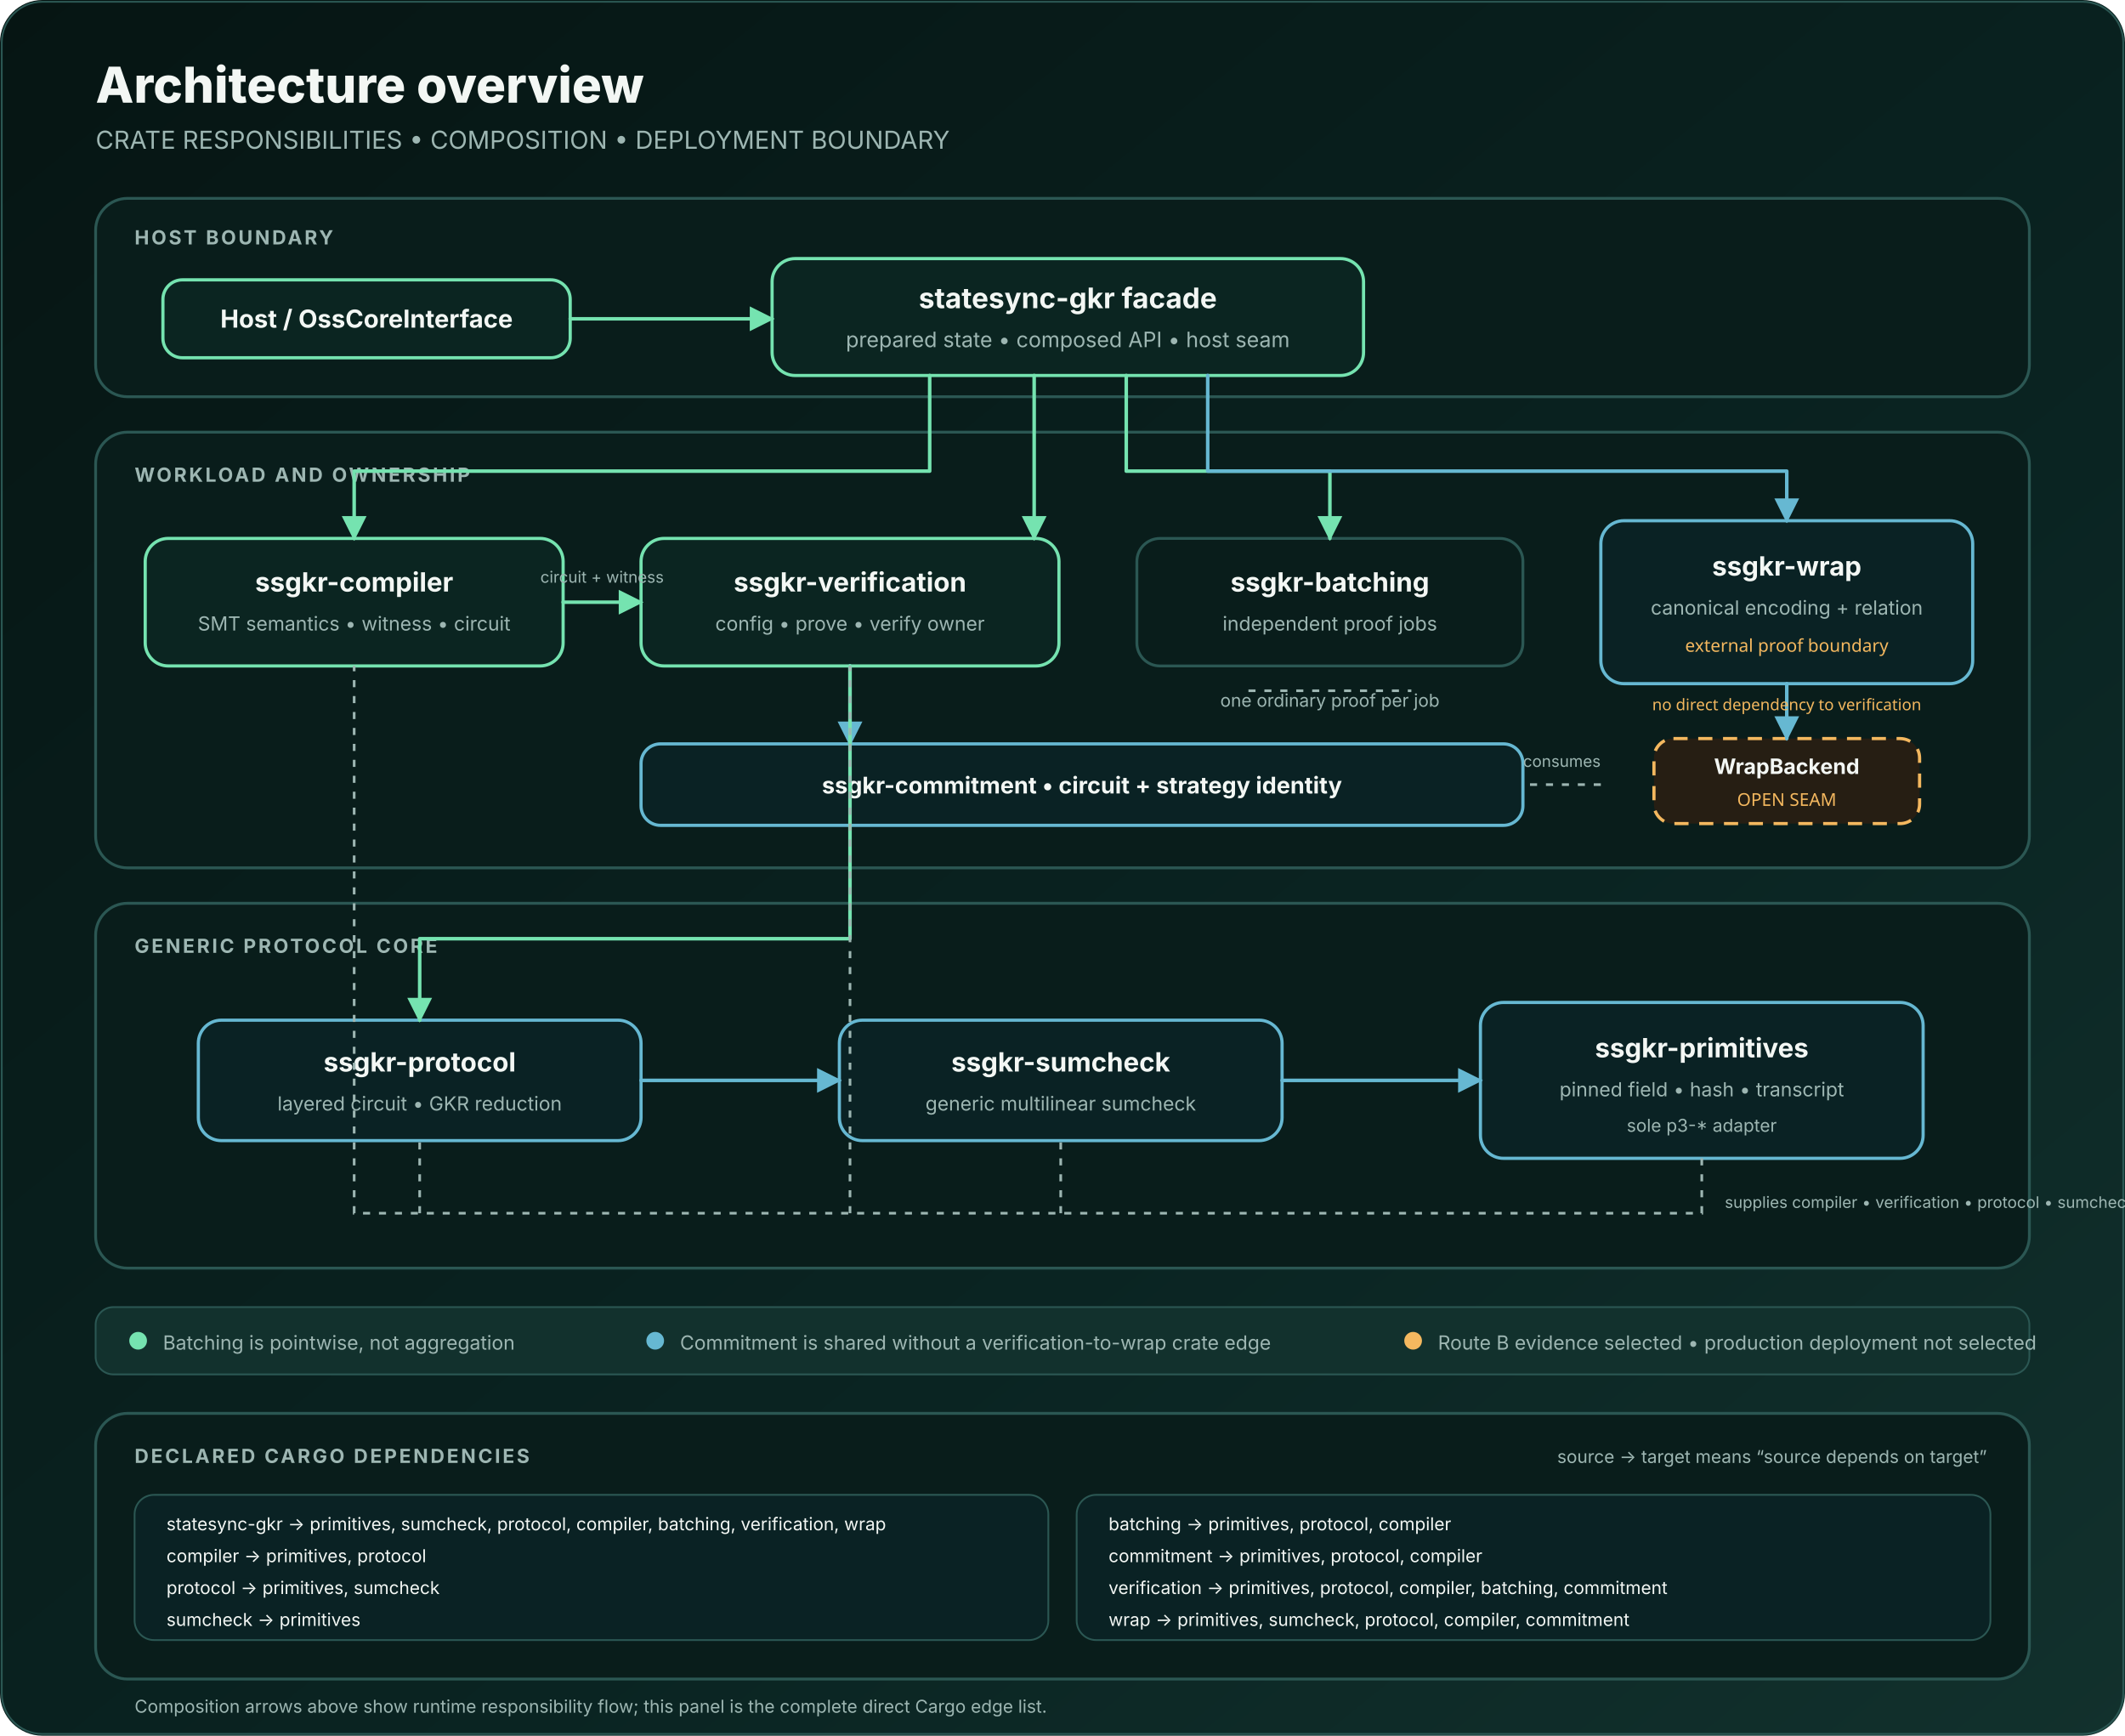
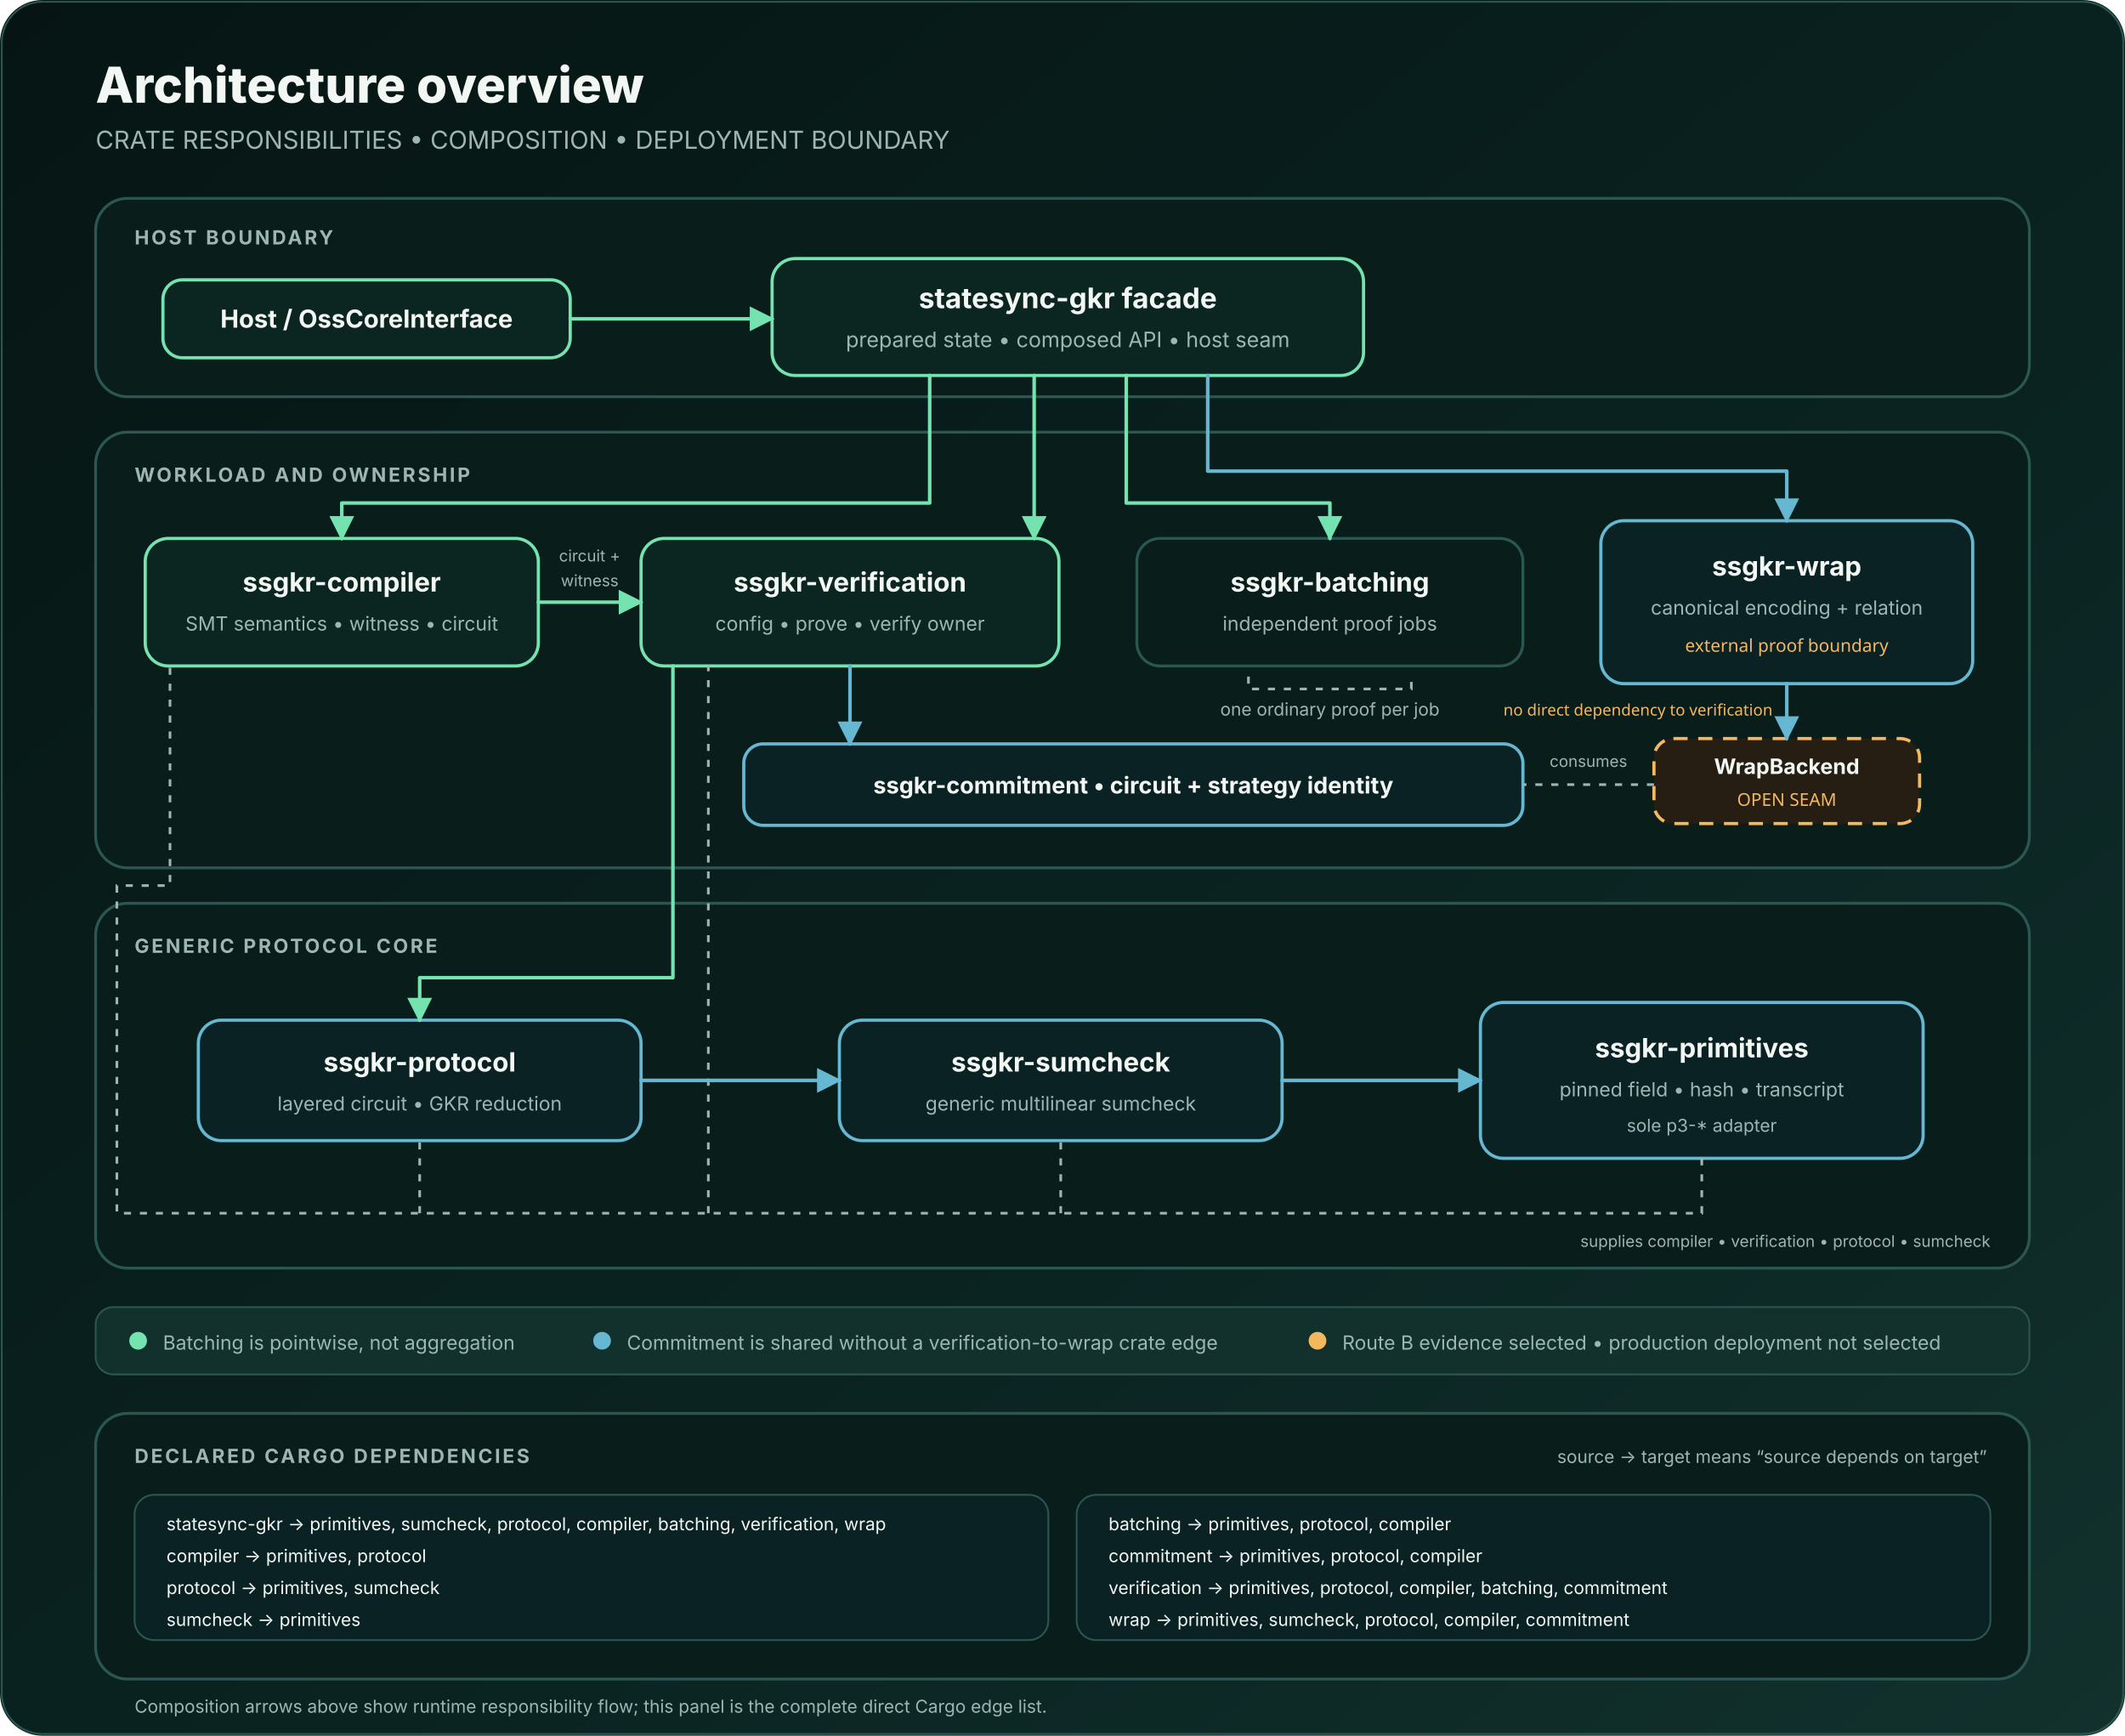
<svg xmlns="http://www.w3.org/2000/svg" width="1200" height="980" viewBox="0 0 1200 980" role="img" aria-labelledby="architecture-title architecture-desc" preserveAspectRatio="xMidYMid meet">
  <defs>
    <linearGradient id="architecture-bg" x1="0" y1="0" x2="1" y2="1">
      <stop offset="0" stop-color="#061513" />
      <stop offset=".62" stop-color="#0A2422" />
      <stop offset="1" stop-color="#12312D" />
    </linearGradient>
    <marker id="state-arrow" viewBox="0 0 10 10" refX="9" refY="5" markerWidth="7" markerHeight="7" orient="auto">
      <path d="M0 0L10 5L0 10Z" fill="#75E3B0" />
    </marker>
    <marker id="receipt-arrow" viewBox="0 0 10 10" refX="9" refY="5" markerWidth="7" markerHeight="7" orient="auto">
      <path d="M0 0L10 5L0 10Z" fill="#66B8D2" />
    </marker>
    <style>
      .text{font-family:ui-sans-serif,system-ui,-apple-system,Segoe UI,sans-serif;fill:#F3F7F4}
      .muted{font-family:ui-sans-serif,system-ui,-apple-system,Segoe UI,sans-serif;fill:#9DB6B2}
      .node{fill:#091D1B;stroke:#2B5753;stroke-width:1.6}
      .state{fill:#0B2521;stroke:#75E3B0;stroke-width:1.8}
      .receipt{fill:#0A2224;stroke:#66B8D2;stroke-width:1.8}
      .open{fill:#261E13;stroke:#F4B85F;stroke-width:1.8;stroke-dasharray:8 6}
      .flow{fill:none;stroke:#75E3B0;stroke-width:2;stroke-linecap:round;stroke-linejoin:round}
      .rflow{fill:none;stroke:#66B8D2;stroke-width:2;stroke-linecap:round;stroke-linejoin:round}
      .supply{fill:none;stroke:#9DB6B2;stroke-width:1.5;stroke-dasharray:4 5}
    </style>
  </defs>
  <rect width="1200" height="980" rx="24" fill="url(#architecture-bg)" />
  <rect x="1" y="1" width="1198" height="978" rx="23" fill="none" stroke="#2B5753" />
  <text x="54" y="58" class="text" font-size="28" font-weight="760">Architecture overview</text>
  <text x="54" y="84" class="muted" font-size="14">CRATE RESPONSIBILITIES • COMPOSITION • DEPLOYMENT BOUNDARY</text>
  <rect x="54" y="112" width="1092" height="112" rx="18" class="node" />
  <text x="76" y="138" class="muted" font-size="11" font-weight="700" letter-spacing="1.3">HOST BOUNDARY</text>
  <rect x="92" y="158" width="230" height="44" rx="11" class="state" />
  <text x="207" y="185" class="text" font-size="14" font-weight="700" text-anchor="middle">Host / OssCoreInterface</text>
  <rect x="436" y="146" width="334" height="66" rx="13" class="state" />
  <text x="603" y="174" class="text" font-size="16" font-weight="750" text-anchor="middle">statesync-gkr facade</text>
  <text x="603" y="196" class="muted" font-size="12" text-anchor="middle">prepared state • composed API • host seam</text>
  <path d="M322 180H436" class="flow" marker-end="url(#state-arrow)" />
  <rect x="54" y="244" width="1092" height="246" rx="18" class="node" />
  <text x="76" y="272" class="muted" font-size="11" font-weight="700" letter-spacing="1.3">WORKLOAD AND OWNERSHIP</text>
-   <rect x="82" y="304" width="236" height="72" rx="13" class="state" />
-   <text x="200" y="334" class="text" font-size="15" font-weight="720" text-anchor="middle">ssgkr-compiler</text>
-   <text x="200" y="356" class="muted" font-size="11" text-anchor="middle">SMT semantics • witness • circuit</text>
+   <rect x="82" y="304" width="222" height="72" rx="13" class="state" />
+   <text x="193" y="334" class="text" font-size="15" font-weight="720" text-anchor="middle">ssgkr-compiler</text>
+   <text x="193" y="356" class="muted" font-size="11" text-anchor="middle">SMT semantics • witness • circuit</text>
  <rect x="362" y="304" width="236" height="72" rx="13" class="state" />
  <text x="480" y="334" class="text" font-size="15" font-weight="720" text-anchor="middle">ssgkr-verification</text>
  <text x="480" y="356" class="muted" font-size="11" text-anchor="middle">config • prove • verify owner</text>
  <rect x="642" y="304" width="218" height="72" rx="13" class="node" />
  <text x="751" y="334" class="text" font-size="15" font-weight="720" text-anchor="middle">ssgkr-batching</text>
  <text x="751" y="356" class="muted" font-size="11" text-anchor="middle">independent proof jobs</text>
  <rect x="904" y="294" width="210" height="92" rx="13" class="receipt" />
  <text x="1009" y="325" class="text" font-size="15" font-weight="720" text-anchor="middle">ssgkr-wrap</text>
  <text x="1009" y="347" class="muted" font-size="11" text-anchor="middle">canonical encoding + relation</text>
  <text x="1009" y="368" fill="#F4B85F" font-family="ui-sans-serif,system-ui,sans-serif" font-size="10" text-anchor="middle">external proof boundary</text>
-   <rect x="362" y="420" width="498" height="46" rx="11" class="receipt" />
-   <text x="611" y="448" class="text" font-size="13" font-weight="700" text-anchor="middle">ssgkr-commitment • circuit + strategy identity</text>
+   <rect x="420" y="420" width="440" height="46" rx="11" class="receipt" />
+   <text x="640" y="448" class="text" font-size="13" font-weight="700" text-anchor="middle">ssgkr-commitment • circuit + strategy identity</text>
  <rect x="934" y="417" width="150" height="48" rx="11" class="open" />
  <text x="1009" y="437" class="text" font-size="12" font-weight="700" text-anchor="middle">WrapBackend</text>
  <text x="1009" y="455" fill="#F4B85F" font-family="ui-sans-serif,system-ui,sans-serif" font-size="10" text-anchor="middle">OPEN SEAM</text>
-   <path d="M525 212V266H200V304" class="flow" marker-end="url(#state-arrow)" />
+   <path d="M525 212V284H193V304" class="flow" marker-end="url(#state-arrow)" />
  <path d="M584 212V304" class="flow" marker-end="url(#state-arrow)" />
-   <path d="M636 212V266H751V304" class="flow" marker-end="url(#state-arrow)" />
+   <path d="M636 212V284H751V304" class="flow" marker-end="url(#state-arrow)" />
  <path d="M682 212V266H1009V294" class="rflow" marker-end="url(#receipt-arrow)" />
-   <path d="M318 340H362" class="flow" marker-end="url(#state-arrow)" />
-   <text x="340" y="329" class="muted" font-size="9" text-anchor="middle">circuit + witness</text>
+   <path d="M304 340H362" class="flow" marker-end="url(#state-arrow)" />
+   <text x="333" y="317" class="muted" font-size="9" text-anchor="middle">circuit +</text>
+   <text x="333" y="331" class="muted" font-size="9" text-anchor="middle">witness</text>
  <path d="M480 376V420" class="rflow" marker-end="url(#receipt-arrow)" />
  <path d="M1009 386V417" class="rflow" marker-end="url(#receipt-arrow)" />
-   <path d="M904 443H860" class="supply" />
-   <text x="882" y="433" class="muted" font-size="9" text-anchor="middle">consumes</text>
-   <text x="751" y="399" class="muted" font-size="10" text-anchor="middle">one ordinary proof per job</text>
-   <path d="M705 390H797" class="supply" />
-   <text x="1009" y="401" fill="#F4B85F" font-family="ui-sans-serif,system-ui,sans-serif" font-size="9" text-anchor="middle">no direct dependency to verification</text>
+   <path d="M934 443H860" class="supply" />
+   <text x="897" y="433" class="muted" font-size="9" text-anchor="middle">consumes</text>
+   <text x="751" y="404" class="muted" font-size="10" text-anchor="middle">one ordinary proof per job</text>
+   <path d="M705 382V389H797V382" class="supply" />
+   <text x="1001" y="404" fill="#F4B85F" font-family="ui-sans-serif,system-ui,sans-serif" font-size="9" text-anchor="end">no direct dependency to verification</text>
  <rect x="54" y="510" width="1092" height="206" rx="18" class="node" />
  <text x="76" y="538" class="muted" font-size="11" font-weight="700" letter-spacing="1.3">GENERIC PROTOCOL CORE</text>
  <rect x="112" y="576" width="250" height="68" rx="13" class="receipt" />
  <text x="237" y="605" class="text" font-size="15" font-weight="720" text-anchor="middle">ssgkr-protocol</text>
  <text x="237" y="627" class="muted" font-size="11" text-anchor="middle">layered circuit • GKR reduction</text>
  <rect x="474" y="576" width="250" height="68" rx="13" class="receipt" />
  <text x="599" y="605" class="text" font-size="15" font-weight="720" text-anchor="middle">ssgkr-sumcheck</text>
  <text x="599" y="627" class="muted" font-size="11" text-anchor="middle">generic multilinear sumcheck</text>
  <rect x="836" y="566" width="250" height="88" rx="13" class="receipt" />
  <text x="961" y="597" class="text" font-size="15" font-weight="720" text-anchor="middle">ssgkr-primitives</text>
  <text x="961" y="619" class="muted" font-size="11" text-anchor="middle">pinned field • hash • transcript</text>
  <text x="961" y="639" class="muted" font-size="10" text-anchor="middle">sole p3-* adapter</text>
-   <path d="M480 376V530H237V576" class="flow" marker-end="url(#state-arrow)" />
+   <path d="M961 654V685H66V500H96V376" class="supply" />
+   <path d="M400 685V376M599 685V644M237 685V644" class="supply" />
+   <path d="M380 376V552H237V576" class="flow" marker-end="url(#state-arrow)" />
  <path d="M362 610H474" class="rflow" marker-end="url(#receipt-arrow)" />
  <path d="M724 610H836" class="rflow" marker-end="url(#receipt-arrow)" />
-   <path d="M961 654V685H200V376" class="supply" />
-   <path d="M480 685V376M599 685V644M237 685V644" class="supply" />
-   <text x="974" y="682" class="muted" font-size="9">supplies compiler • verification • protocol • sumcheck</text>
+   <text x="1124" y="704" class="muted" font-size="9" text-anchor="end">supplies compiler • verification • protocol • sumcheck</text>
  <rect x="54" y="738" width="1092" height="38" rx="10" fill="#12312D" stroke="#2B5753" />
  <circle cx="78" cy="757" r="5" fill="#75E3B0" />
  <text x="92" y="762" class="muted" font-size="11">Batching is pointwise, not aggregation</text>
-   <circle cx="370" cy="757" r="5" fill="#66B8D2" />
-   <text x="384" y="762" class="muted" font-size="11">Commitment is shared without a verification-to-wrap crate edge</text>
-   <circle cx="798" cy="757" r="5" fill="#F4B85F" />
-   <text x="812" y="762" class="muted" font-size="11">Route B evidence selected • production deployment not selected</text>
+   <circle cx="340" cy="757" r="5" fill="#66B8D2" />
+   <text x="354" y="762" class="muted" font-size="11">Commitment is shared without a verification-to-wrap crate edge</text>
+   <circle cx="744" cy="757" r="5" fill="#F4B85F" />
+   <text x="758" y="762" class="muted" font-size="11">Route B evidence selected • production deployment not selected</text>
  <rect x="54" y="798" width="1092" height="150" rx="18" class="node" />
  <text x="76" y="826" class="muted" font-size="11" font-weight="700" letter-spacing="1.3">DECLARED CARGO DEPENDENCIES</text>
  <text x="1122" y="826" class="muted" font-size="10" text-anchor="end">source → target means “source depends on target”</text>
  <rect x="76" y="844" width="516" height="82" rx="11" fill="#0A2224" stroke="#2B5753" />
  <text x="94" y="864" class="text" font-size="10">statesync-gkr → primitives, sumcheck, protocol, compiler, batching, verification, wrap</text>
  <text x="94" y="882" class="text" font-size="10">compiler → primitives, protocol</text>
  <text x="94" y="900" class="text" font-size="10">protocol → primitives, sumcheck</text>
  <text x="94" y="918" class="text" font-size="10">sumcheck → primitives</text>
  <rect x="608" y="844" width="516" height="82" rx="11" fill="#0A2224" stroke="#2B5753" />
  <text x="626" y="864" class="text" font-size="10">batching → primitives, protocol, compiler</text>
  <text x="626" y="882" class="text" font-size="10">commitment → primitives, protocol, compiler</text>
  <text x="626" y="900" class="text" font-size="10">verification → primitives, protocol, compiler, batching, commitment</text>
  <text x="626" y="918" class="text" font-size="10">wrap → primitives, sumcheck, protocol, compiler, commitment</text>
  <text x="76" y="967" class="muted" font-size="10">
    Composition arrows above show runtime responsibility flow; this panel is the complete direct Cargo edge list.
  </text>
</svg>
